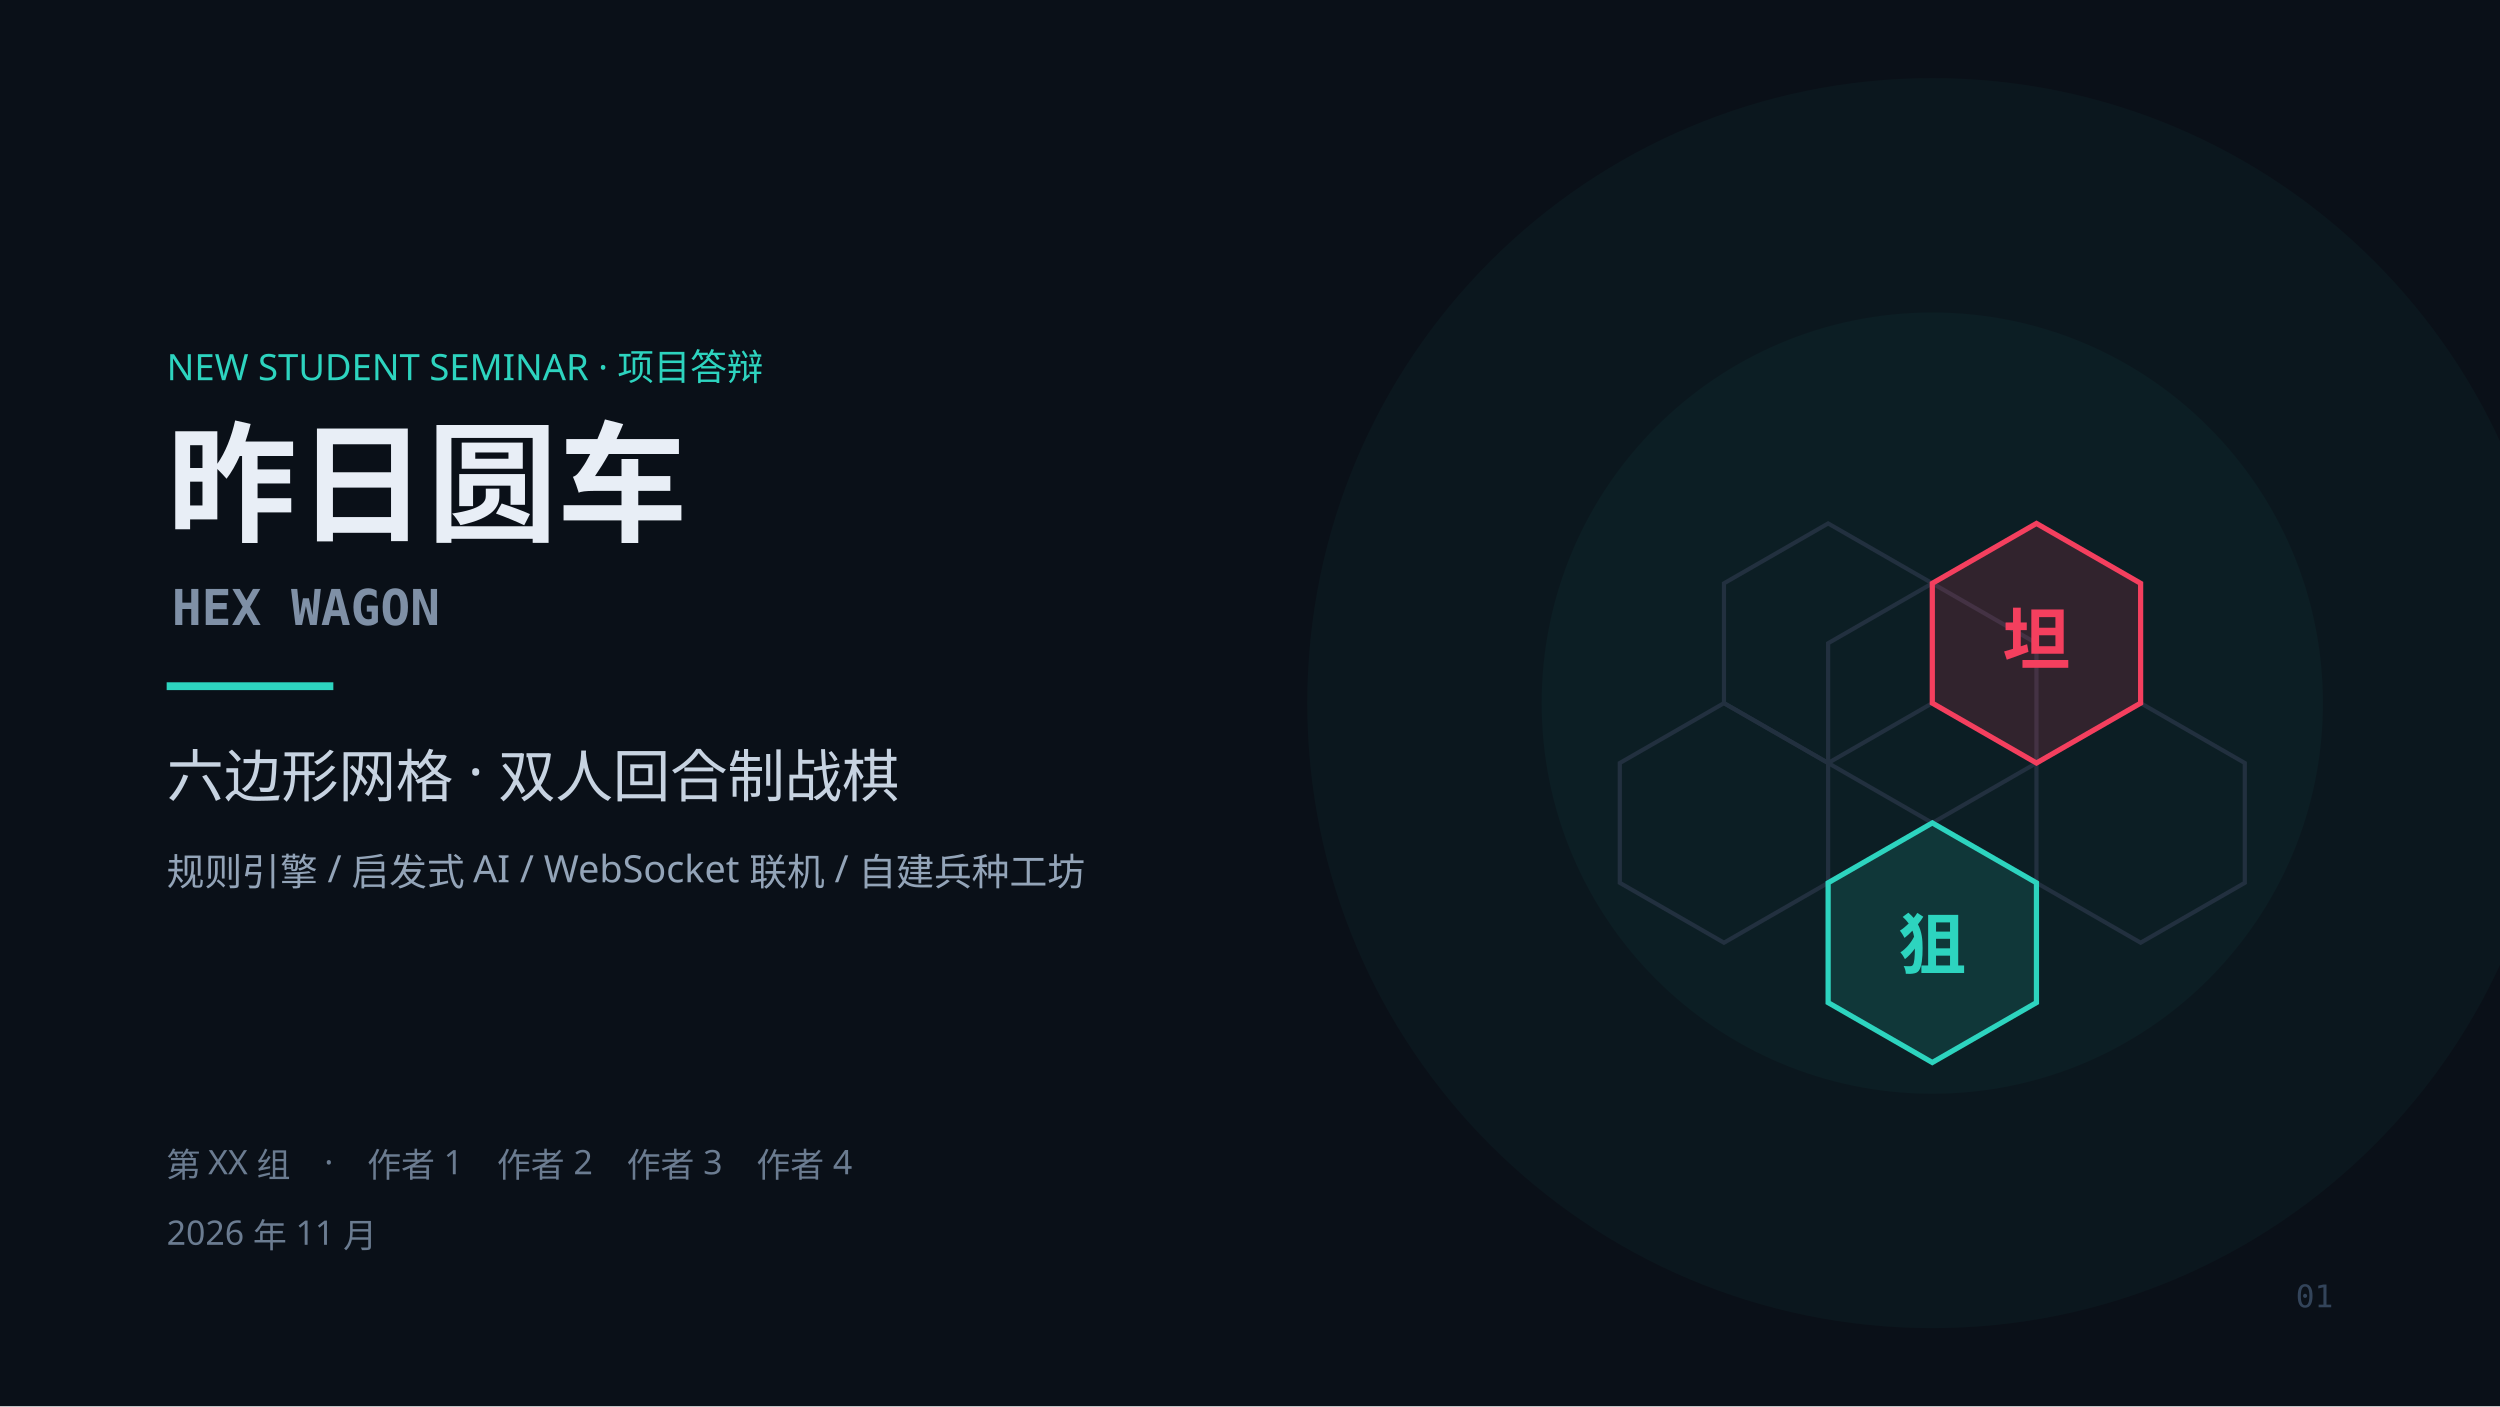
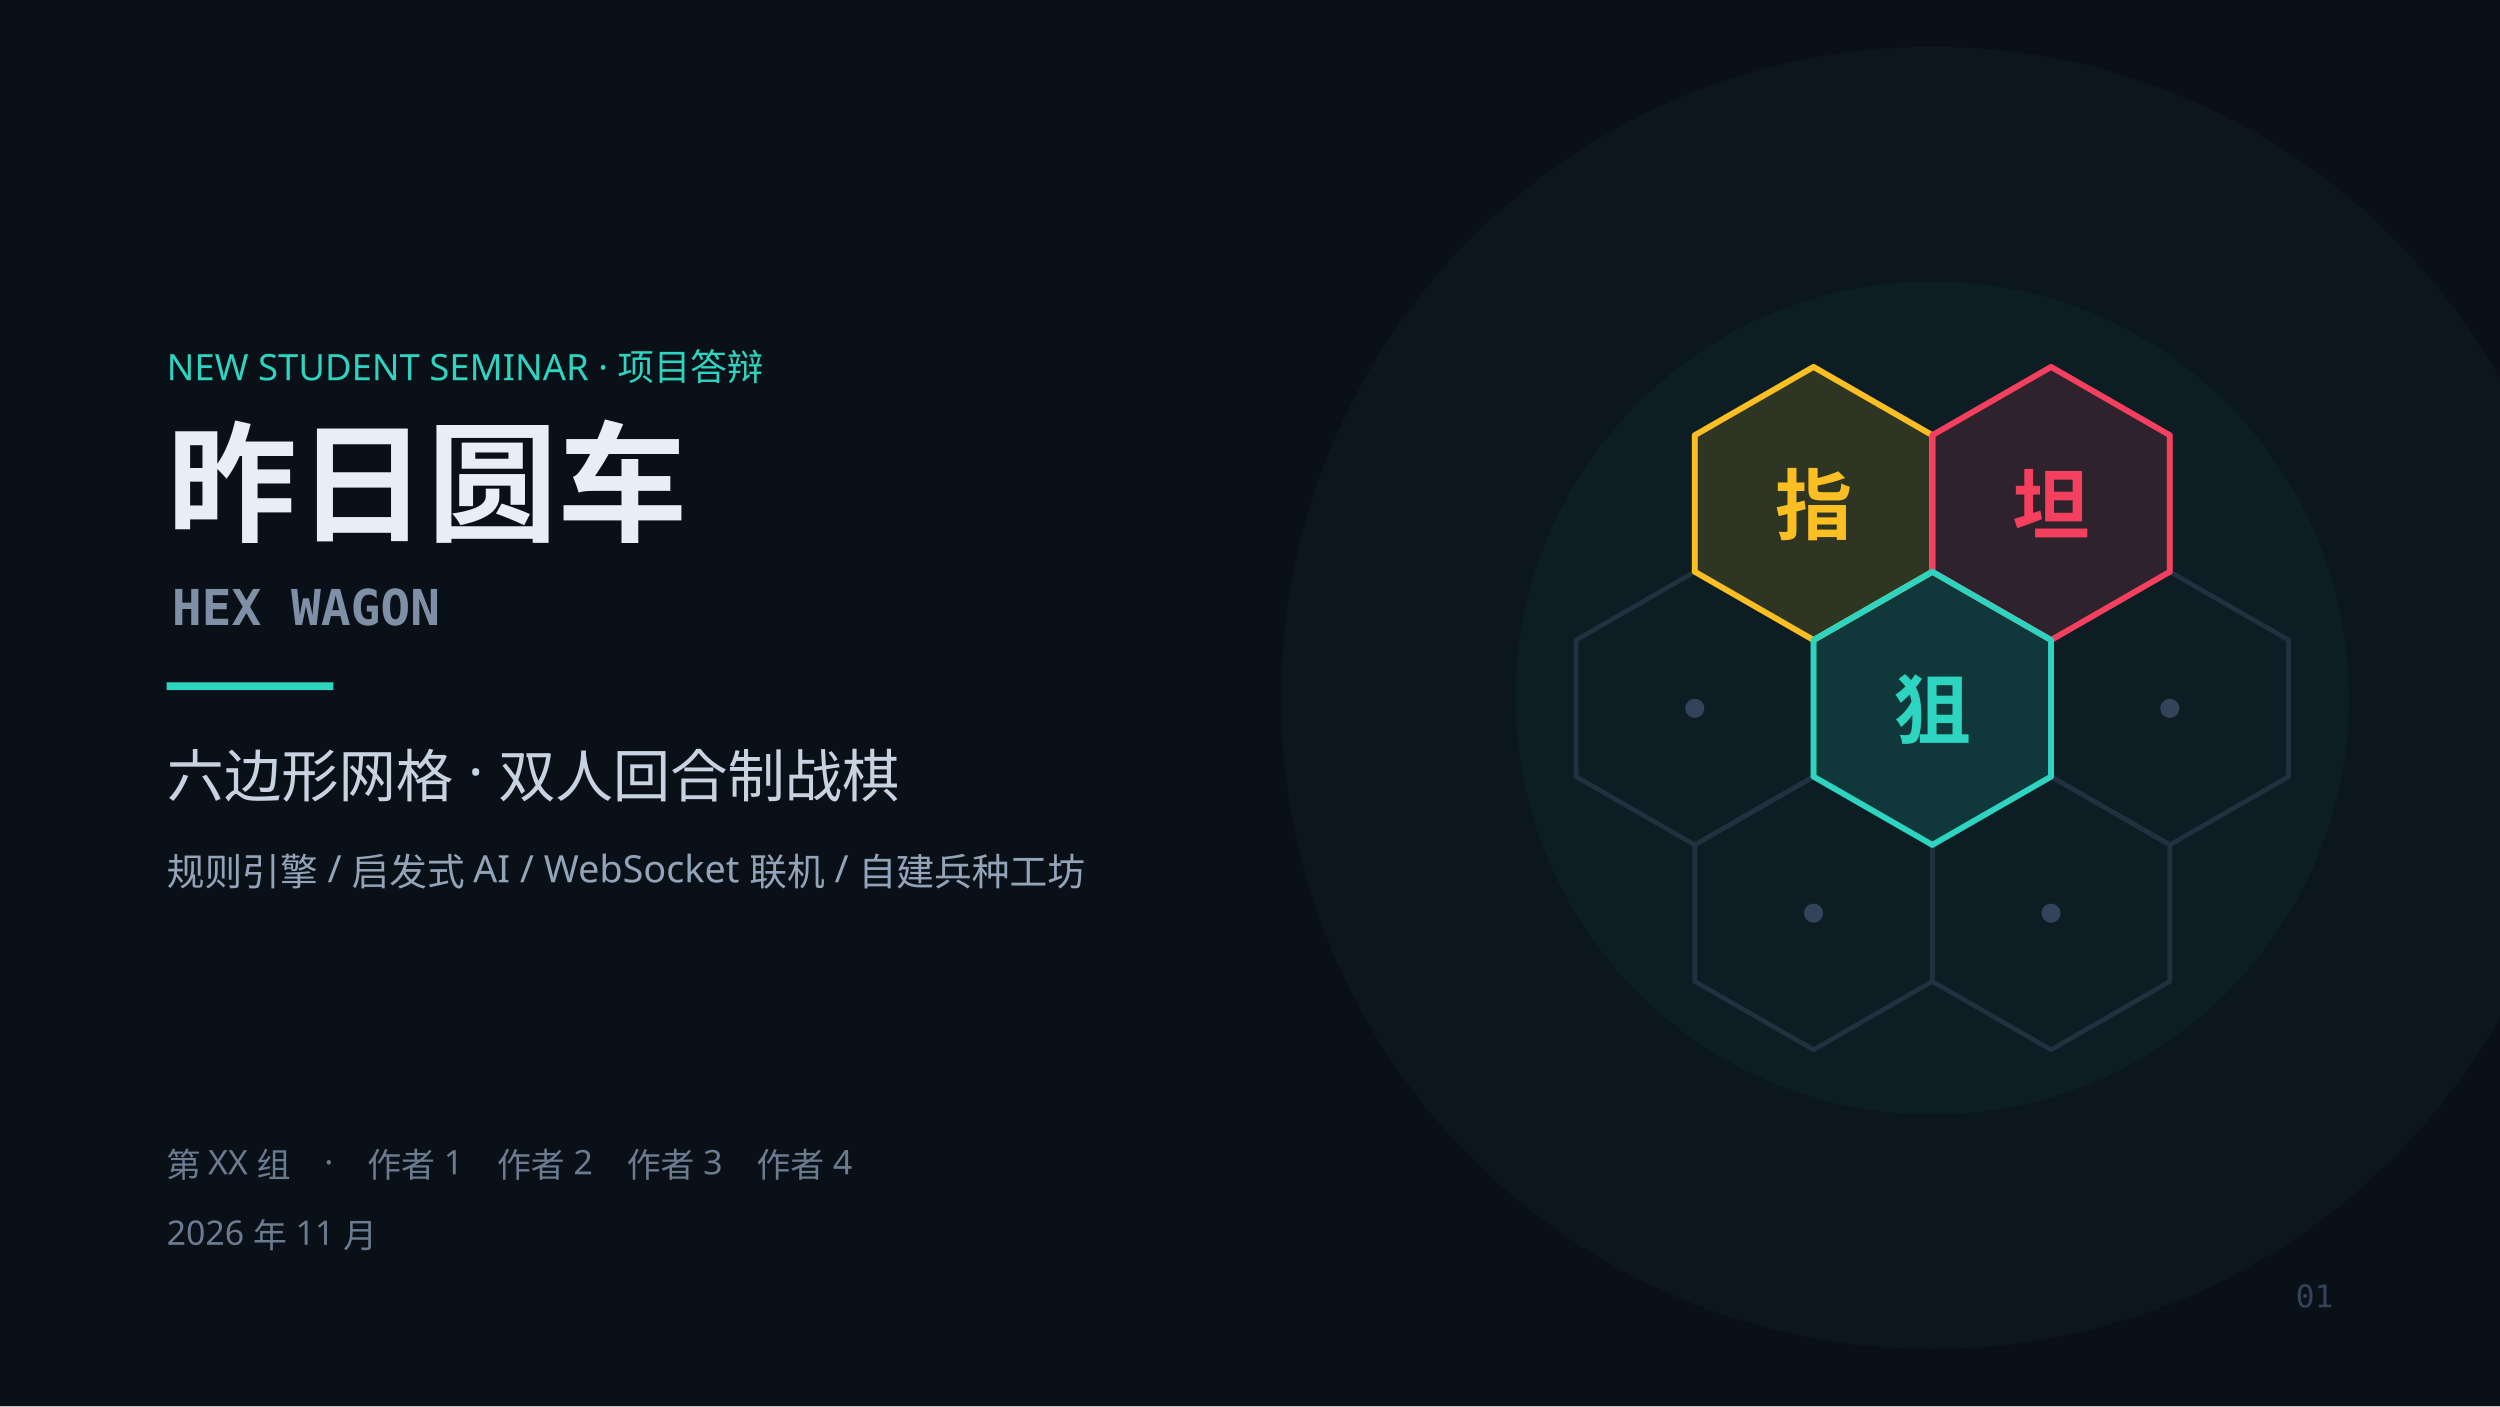
<svg xmlns="http://www.w3.org/2000/svg" width="960" height="540" viewBox="0 0 960 540">
  <rect x="0" y="0" width="960" height="540" fill="#0A1018" />
-   <circle cx="742" cy="270" r="240" fill="#2DD4BF" fill-opacity="0.04" />
-   <circle cx="742" cy="270" r="150" fill="#2DD4BF" fill-opacity="0.04" />
-   <g transform="translate(742,270)" fill="none" stroke="#22303F" stroke-width="1.6">
-     <polygon points="0,-46 40,-23 40,23 0,46 -40,23 -40,-23" />
-     <polygon points="40,-69 80,-46 80,0 40,23 0,0 0,-46" />
-     <polygon points="-40,-69 0,-46 0,0 -40,23 -80,0 -80,-46" />
-     <polygon points="80,0 120,23 120,69 80,92 40,69 40,23" />
-     <polygon points="-80,0 -40,23 -40,69 -80,92 -120,69 -120,23" />
-     <polygon points="0,46 40,69 40,115 0,138 -40,115 -40,69" />
-   </g>
-   <g transform="translate(742,270)">
-     <polygon points="40,-69 80,-46 80,0 40,23 0,0 0,-46" fill="#F43F5E" fill-opacity="0.16" stroke="#F43F5E" stroke-width="2" />
-     <text x="40" y="-24" font-family="Microsoft YaHei" font-size="26" font-weight="700" fill="#F43F5E" text-anchor="middle" dominant-baseline="middle">坦</text>
-     <polygon points="0,46 40,69 40,115 0,138 -40,115 -40,69" fill="#2DD4BF" fill-opacity="0.14" stroke="#2DD4BF" stroke-width="2" />
-     <text x="0" y="93" font-family="Microsoft YaHei" font-size="26" font-weight="700" fill="#2DD4BF" text-anchor="middle" dominant-baseline="middle">狙</text>
+   <circle cx="742" cy="268" r="250" fill="#2DD4BF" fill-opacity="0.035" />
+   <circle cx="742" cy="268" r="160" fill="#2DD4BF" fill-opacity="0.04" />
+   <g transform="translate(742,272) scale(1.14)">
+     <g fill="none" stroke="#22303F" stroke-width="1.6" stroke-linejoin="round">
+       <polygon points="80,-46 120,-23 120,23 80,46 40,23 40,-23" />
+       <polygon points="-80,-46 -40,-23 -40,23 -80,46 -120,23 -120,-23" />
+       <polygon points="40,23 80,46 80,92 40,115 0,92 0,46" />
+       <polygon points="-40,23 0,46 0,92 -40,115 -80,92 -80,46" />
+       <polygon points="40,-115 80,-92 80,-46 40,-23 0,-46 0,-92" />
+       <polygon points="-40,-115 0,-92 0,-46 -40,-23 -80,-46 -80,-92" />
+     </g>
+     <g fill="#33445A">
+       <circle cx="80" cy="0" r="3.2" />
+       <circle cx="-80" cy="0" r="3.2" />
+       <circle cx="40" cy="69" r="3.2" />
+       <circle cx="-40" cy="69" r="3.2" />
+     </g>
+     <g>
+       <polygon points="-40,-115 0,-92 0,-46 -40,-23 -80,-46 -80,-92" fill="#FBBF24" fill-opacity="0.15" stroke="#FBBF24" stroke-width="2" stroke-linejoin="round" />
+       <text x="-40" y="-68" font-family="Microsoft YaHei" font-size="26" font-weight="700" fill="#FBBF24" text-anchor="middle" dominant-baseline="middle">指</text>
+       <polygon points="40,-115 80,-92 80,-46 40,-23 0,-46 0,-92" fill="#F43F5E" fill-opacity="0.15" stroke="#F43F5E" stroke-width="2" stroke-linejoin="round" />
+       <text x="40" y="-68" font-family="Microsoft YaHei" font-size="26" font-weight="700" fill="#F43F5E" text-anchor="middle" dominant-baseline="middle">坦</text>
+       <polygon points="0,-46 40,-23 40,23 0,46 -40,23 -40,-23" fill="#2DD4BF" fill-opacity="0.15" stroke="#2DD4BF" stroke-width="2" stroke-linejoin="round" />
+       <text x="0" y="1" font-family="Microsoft YaHei" font-size="26" font-weight="700" fill="#2DD4BF" text-anchor="middle" dominant-baseline="middle">狙</text>
+     </g>
  </g>
  <text x="64" y="146" font-family="Microsoft YaHei" font-size="14" fill="#2DD4BF">NEW STUDENT SEMINAR · 项目答辩</text>
  <text x="64" y="204" font-family="Microsoft YaHei" font-size="50" font-weight="700" fill="#E8EEF6">昨日圆车</text>
  <text x="66" y="240" font-family="Consolas" font-size="19" font-weight="700" fill="#7F90A6">HEX WAGON</text>
  <rect x="64" y="262" width="64" height="3" fill="#2DD4BF" />
  <text x="64" y="306" font-family="Microsoft YaHei" font-size="22" fill="#C7D3E1">六边形网格 · 双人回合制战棋</text>
  <text x="64" y="340" font-family="Microsoft YaHei" font-size="14.5" fill="#93A4B8">规则引擎 / 启发式 AI / WebSocket 联机 / 自建兵种工坊</text>
  <g font-family="Microsoft YaHei" font-size="13" fill="#6B7C91">
    <text x="64" y="452">第 XX 组　·　作者 1　作者 2　作者 3　作者 4</text>
    <text x="64" y="478">2026 年 11 月</text>
  </g>
  <text x="896" y="502" font-family="Consolas" font-size="12" fill="#33445A" text-anchor="end">01</text>
</svg>
